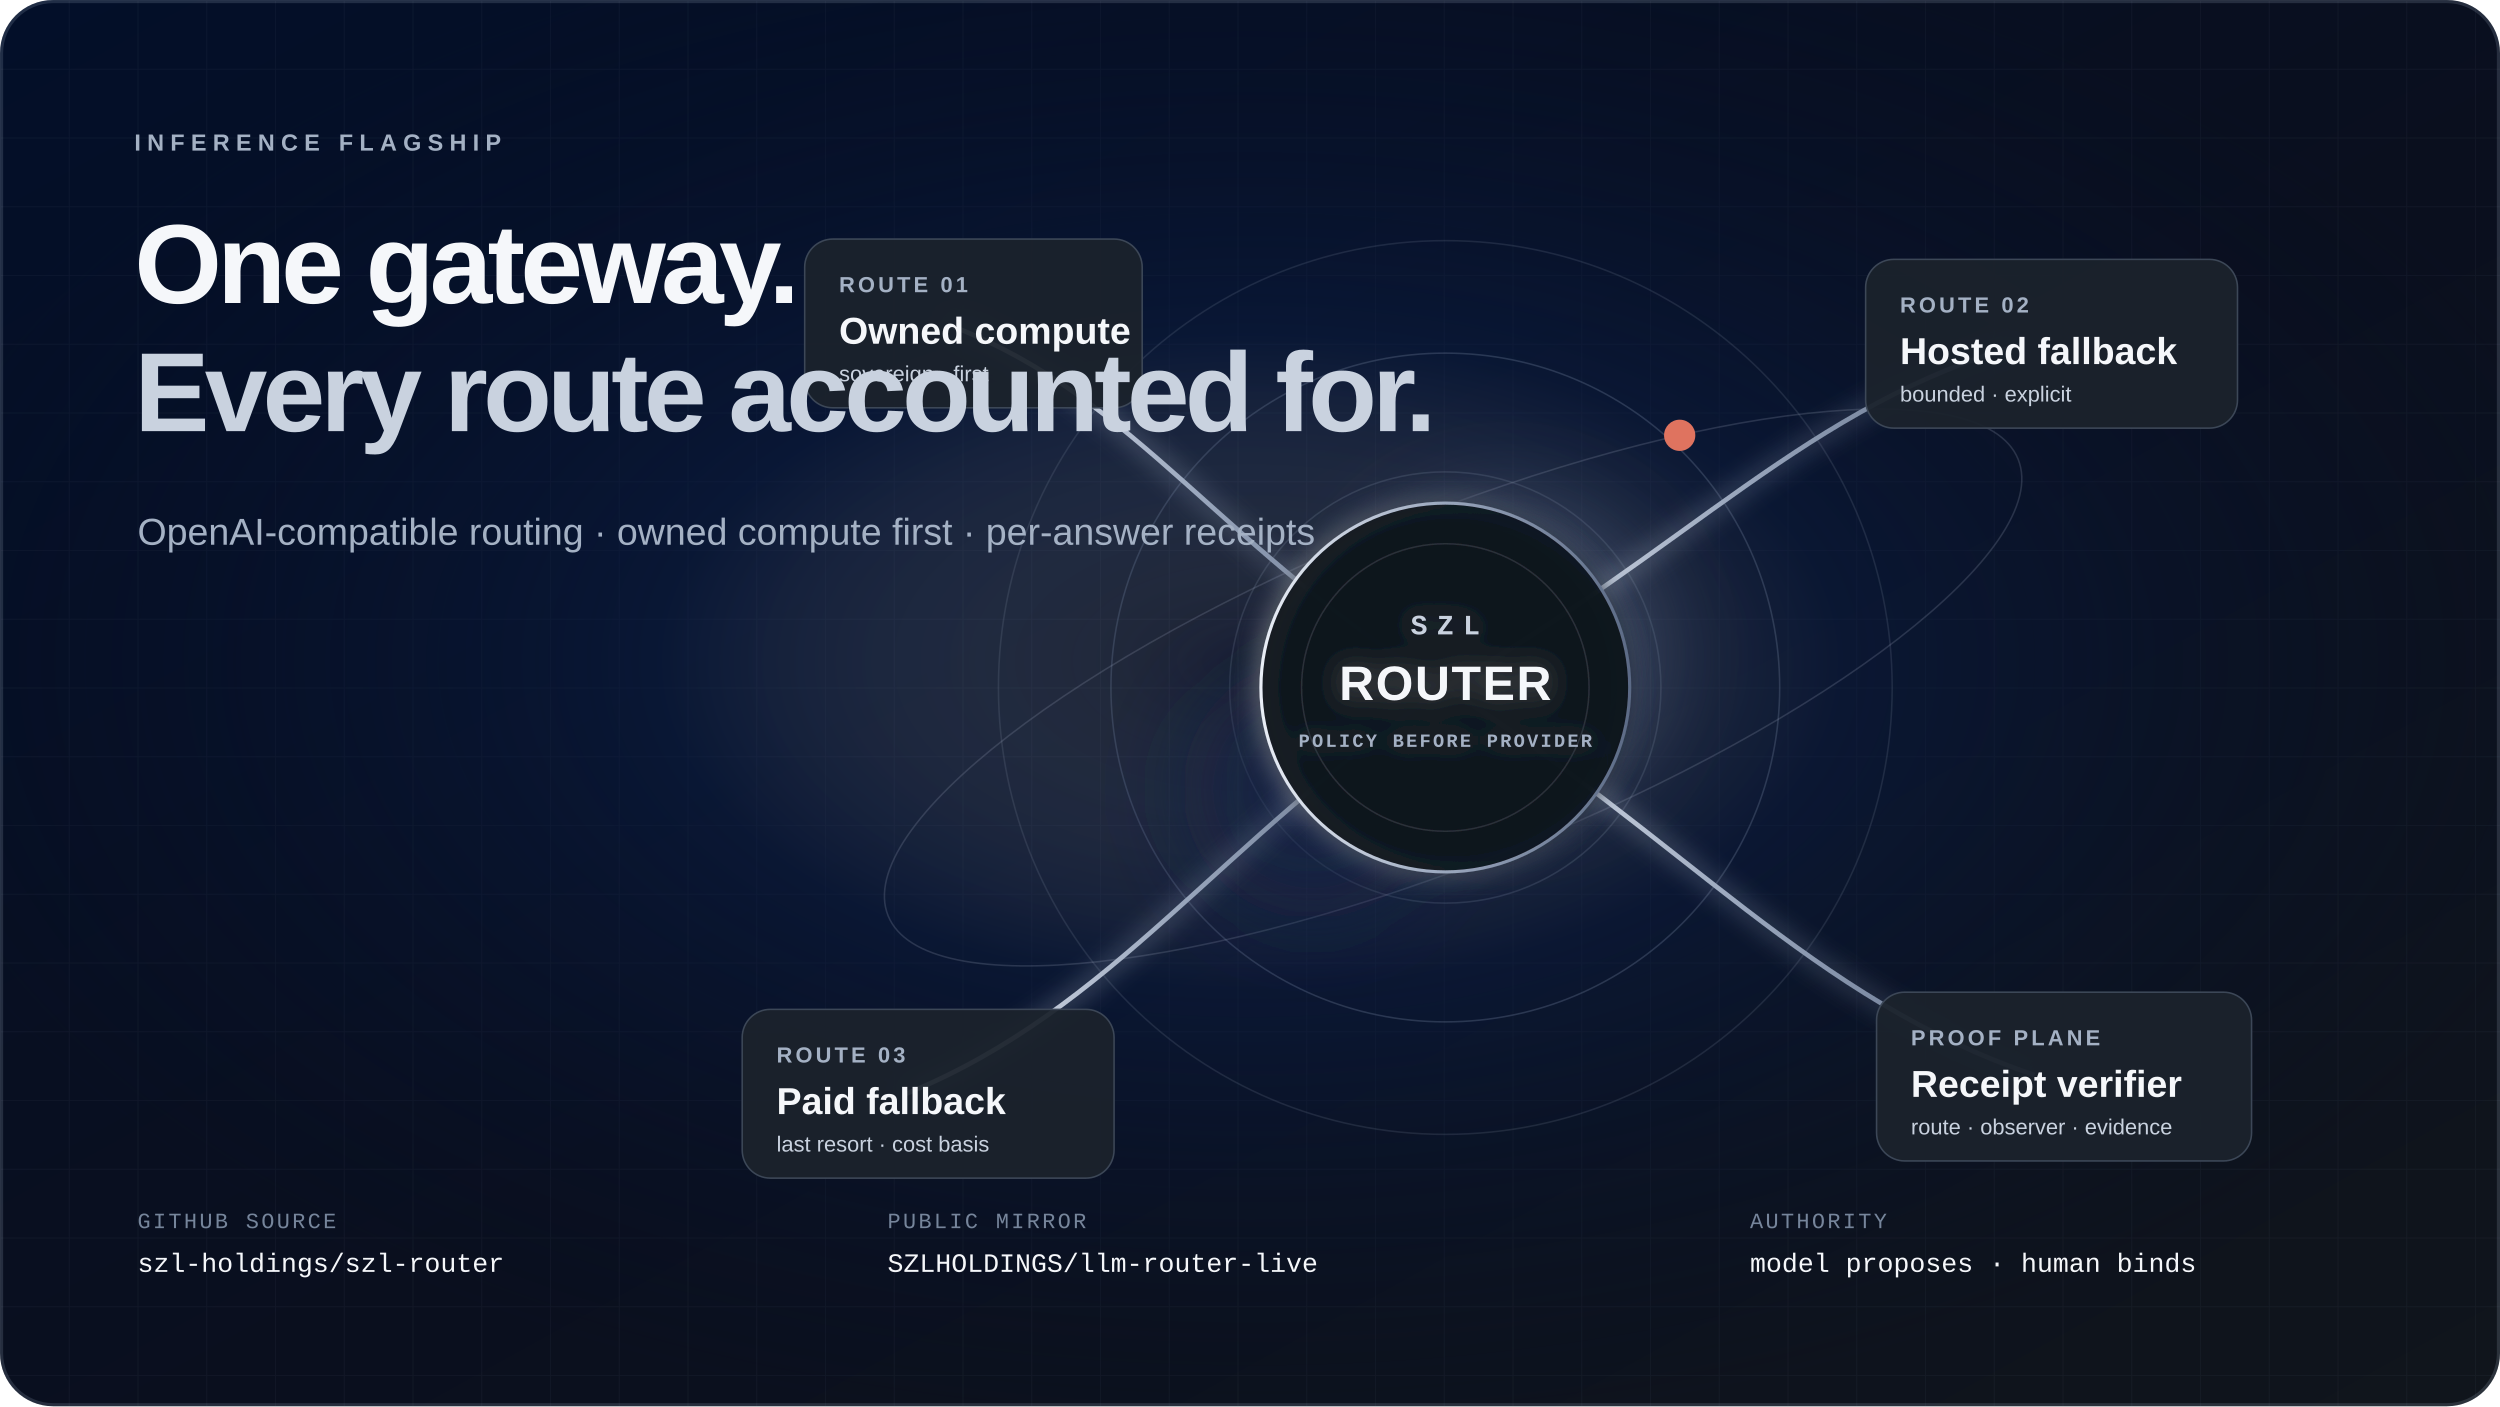
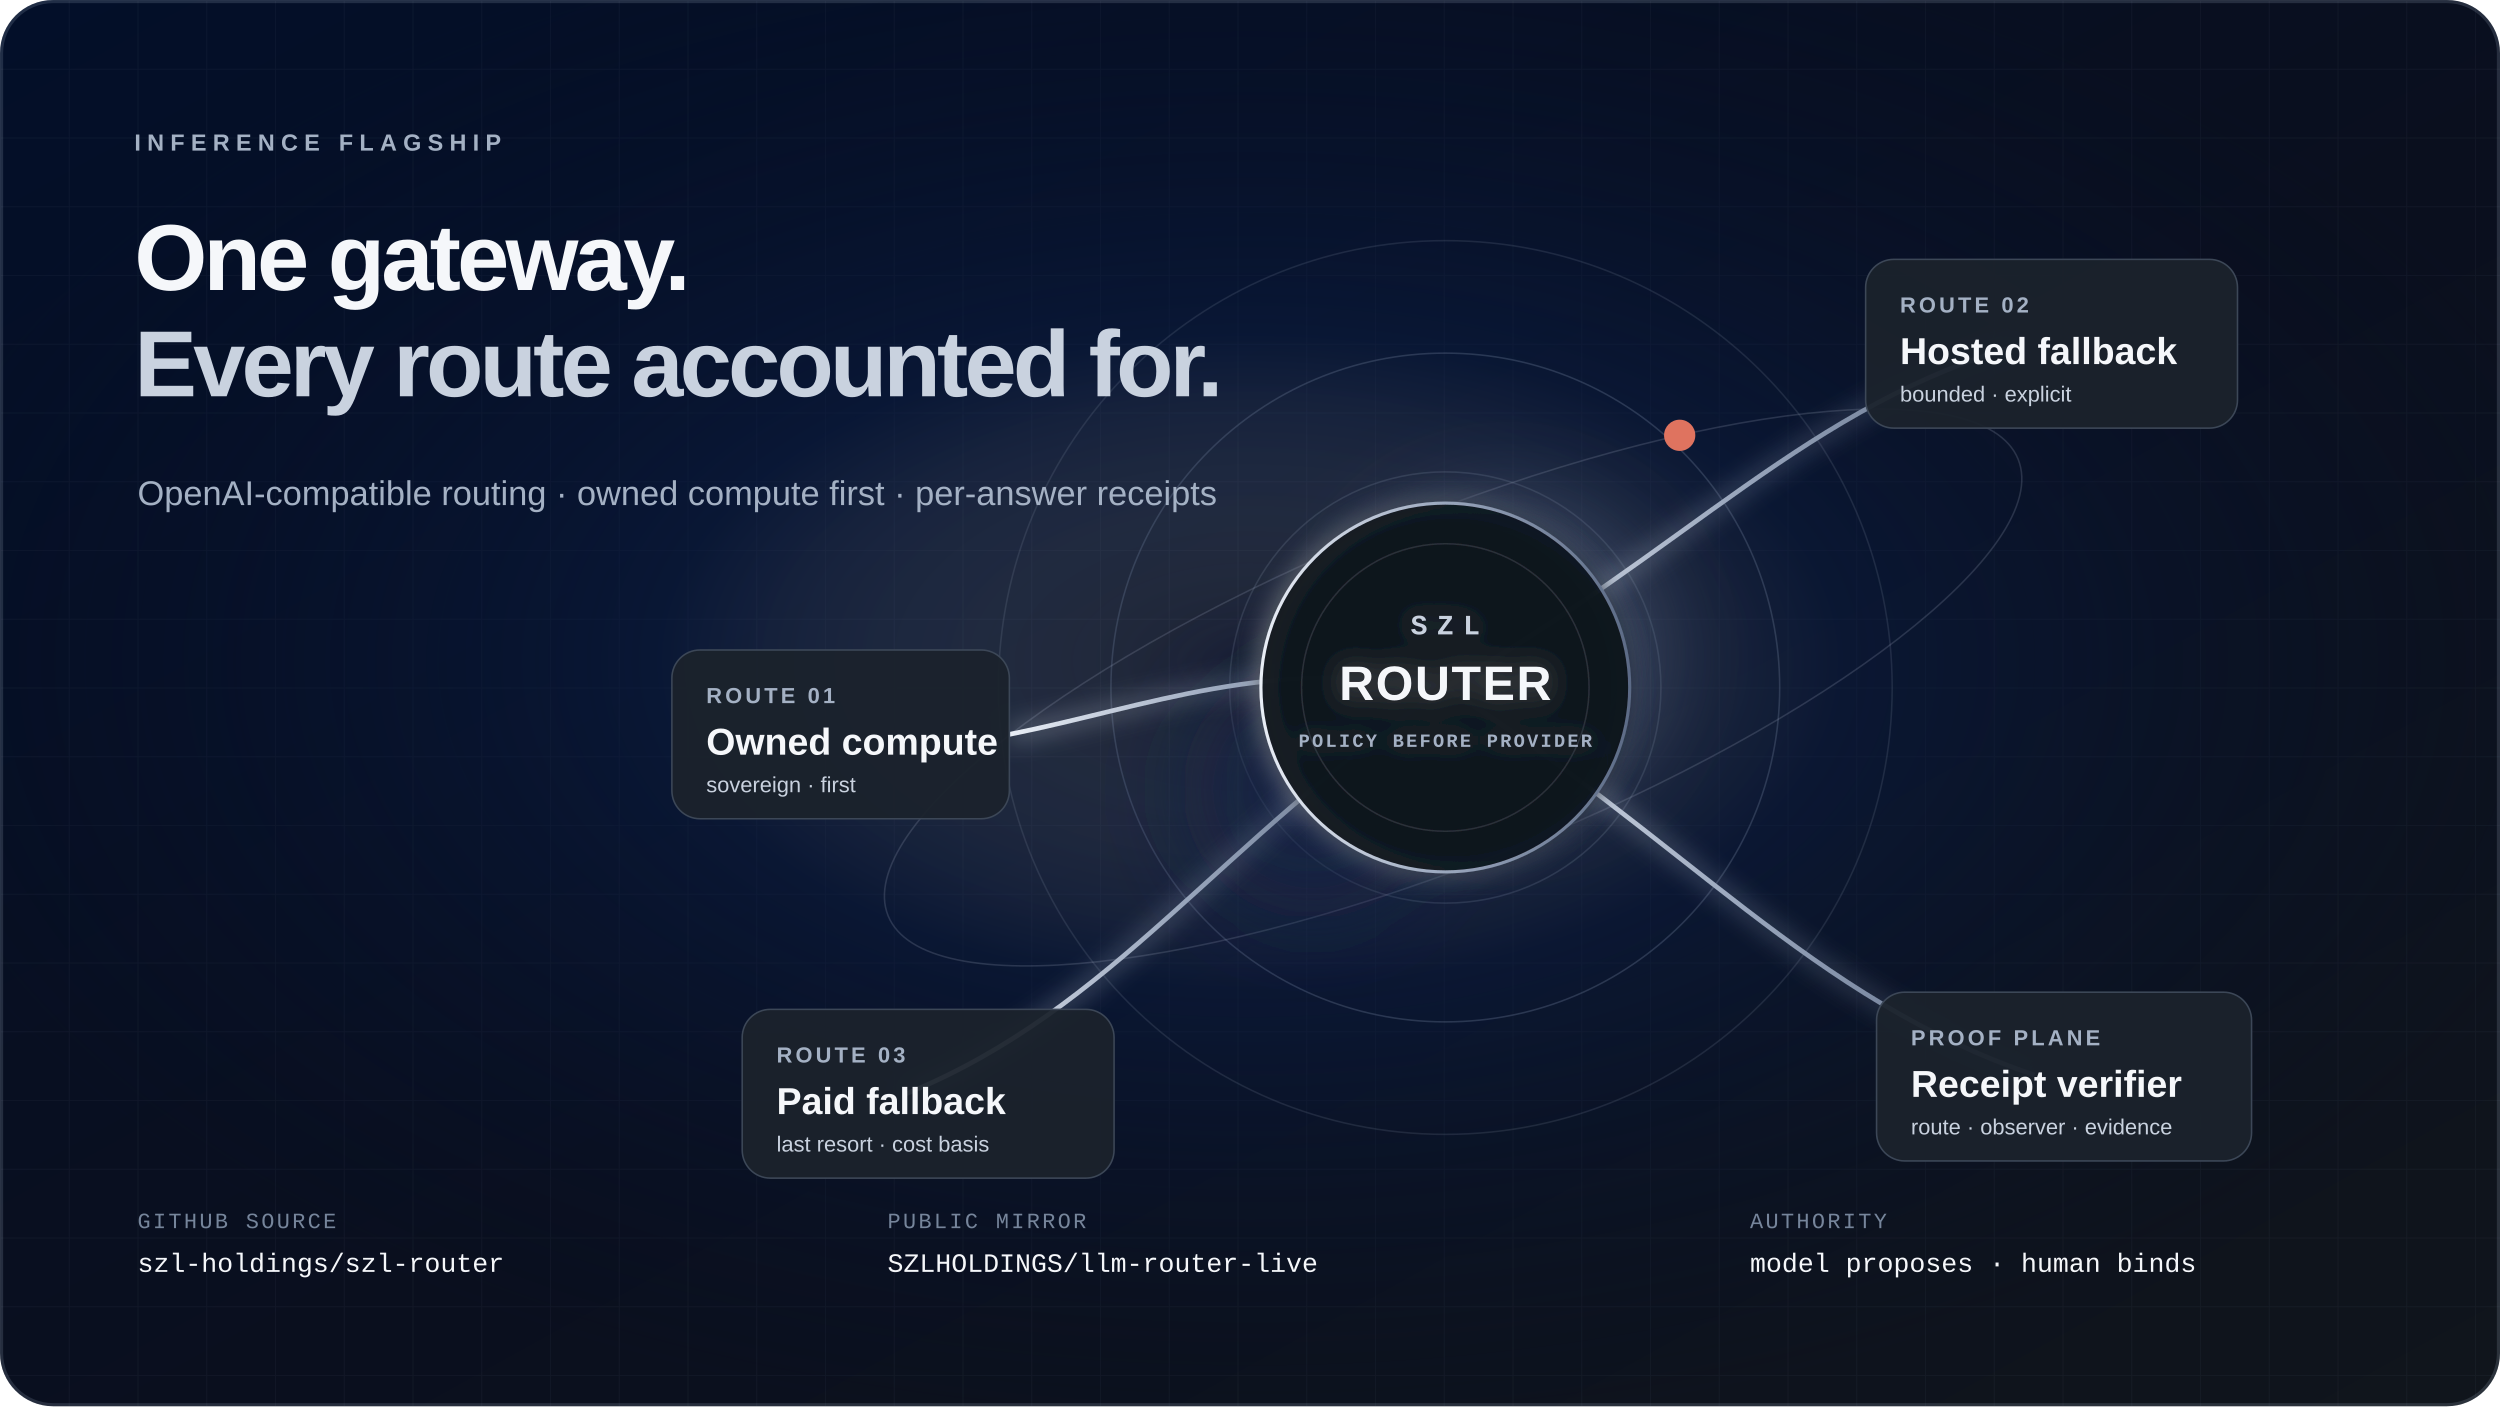
<svg xmlns="http://www.w3.org/2000/svg" width="1600" height="900" viewBox="0 0 1600 900" role="img" aria-labelledby="title desc">
  <defs>
    <linearGradient id="bg" x1="0" y1="0" x2="1" y2="1">
      <stop offset="0" stop-color="#030F29" />
      <stop offset="0.55" stop-color="#0a0f1e" />
      <stop offset="1" stop-color="#10151c" />
    </linearGradient>
    <radialGradient id="aura" cx="50%" cy="47%" r="56%">
      <stop offset="0" stop-color="#9AA7BD" stop-opacity="0.12" />
      <stop offset="0.42" stop-color="#0a1e47" stop-opacity="0.5" />
      <stop offset="1" stop-color="#030F29" stop-opacity="0" />
    </radialGradient>
    <linearGradient id="route" x1="0" y1="0" x2="1" y2="0">
      <stop offset="0" stop-color="#E9EEF6" />
      <stop offset="0.5" stop-color="#9AA7BD" />
      <stop offset="1" stop-color="#5C6B86" />
    </linearGradient>
    <pattern id="grid" width="44" height="44" patternUnits="userSpaceOnUse">
      <path d="M44 0H0V44" fill="none" stroke="#9AA7BD" stroke-opacity="0.06" stroke-width="1" />
    </pattern>
    <filter id="glow" x="-50%" y="-50%" width="200%" height="200%">
      <feGaussianBlur stdDeviation="8" result="blur" />
      <feMerge>
        <feMergeNode in="blur" />
        <feMergeNode in="SourceGraphic" />
      </feMerge>
    </filter>
    <filter id="soft" x="-50%" y="-50%" width="200%" height="200%">
      <feGaussianBlur stdDeviation="30" />
    </filter>
  </defs>
  <rect width="1600" height="900" rx="34" fill="url(#bg)" />
  <rect width="1600" height="900" rx="34" fill="url(#grid)" />
  <rect width="1600" height="900" rx="34" fill="url(#aura)" />
  <circle cx="925" cy="440" r="286" fill="none" stroke="#9AA7BD" stroke-opacity="0.15" />
  <circle cx="925" cy="440" r="214" fill="none" stroke="#5C6B86" stroke-opacity="0.4" />
  <circle cx="925" cy="440" r="138" fill="none" stroke="#9AA7BD" stroke-opacity="0.18" />
  <ellipse cx="930" cy="440" rx="390" ry="110" fill="none" stroke="#9AA7BD" stroke-opacity="0.22" transform="rotate(-22 930 440)" />
  <circle cx="1075" cy="278.6" r="10" fill="#DF735F" />
  <g opacity="0.52" filter="url(#soft)">
    <circle cx="965" cy="418" r="95" fill="#5C6B86" />
    <circle cx="840" cy="505" r="82" fill="#0a1e47" />
  </g>
  <g stroke="url(#route)" stroke-width="3" fill="none" filter="url(#glow)">
-     <path d="M925 440C782 352 728 255 610 209" />
+     <path d="M925 440C812 420 736 452 646 470" />
    <path d="M925 440C1080 352 1158 258 1295 220" />
    <path d="M925 440C778 540 714 645 580 700" />
    <path d="M925 440C1077 536 1160 640 1302 688" />
  </g>
  <g font-family="system-ui, -apple-system, 'Segoe UI', 'Helvetica Neue', 'Liberation Sans', Arial, sans-serif">
-     <g transform="translate(515 153)">
+     <g transform="translate(430 416)">
      <rect width="216" height="108" rx="18" fill="#1b222c" fill-opacity="0.94" stroke="#3c4757" />
      <text x="22" y="34" fill="#a4b1c4" font-size="14" font-weight="700" letter-spacing="2">ROUTE 01</text>
      <text x="22" y="67" fill="#f5f7fa" font-size="24" font-weight="600">Owned compute</text>
      <text x="22" y="91" fill="#c9d2df" font-size="14">sovereign · first</text>
    </g>
    <g transform="translate(1194 166)">
      <rect width="238" height="108" rx="18" fill="#1b222c" fill-opacity="0.94" stroke="#3c4757" />
      <text x="22" y="34" fill="#a4b1c4" font-size="14" font-weight="700" letter-spacing="2">ROUTE 02</text>
      <text x="22" y="67" fill="#f5f7fa" font-size="24" font-weight="600">Hosted fallback</text>
      <text x="22" y="91" fill="#c9d2df" font-size="14">bounded · explicit</text>
    </g>
    <g transform="translate(475 646)">
      <rect width="238" height="108" rx="18" fill="#1b222c" fill-opacity="0.94" stroke="#3c4757" />
      <text x="22" y="34" fill="#a4b1c4" font-size="14" font-weight="700" letter-spacing="2">ROUTE 03</text>
      <text x="22" y="67" fill="#f5f7fa" font-size="24" font-weight="600">Paid fallback</text>
      <text x="22" y="91" fill="#c9d2df" font-size="14">last resort · cost basis</text>
    </g>
    <g transform="translate(1201 635)">
      <rect width="240" height="108" rx="18" fill="#1b222c" fill-opacity="0.94" stroke="#3c4757" />
      <text x="22" y="34" fill="#a4b1c4" font-size="14" font-weight="700" letter-spacing="2">PROOF PLANE</text>
      <text x="22" y="67" fill="#f5f7fa" font-size="24" font-weight="600">Receipt verifier</text>
      <text x="22" y="91" fill="#c9d2df" font-size="14">route · observer · evidence</text>
    </g>
  </g>
  <g transform="translate(805 320)" filter="url(#glow)">
    <circle cx="120" cy="120" r="118" fill="#10151c" fill-opacity="0.94" stroke="url(#route)" stroke-width="2" />
    <circle cx="120" cy="120" r="92" fill="none" stroke="#9AA7BD" stroke-opacity="0.18" />
    <text x="120" y="86" text-anchor="middle" fill="#c9d2df" font-family="ui-monospace, 'SF Mono', 'Cascadia Code', 'JetBrains Mono', 'IBM Plex Mono', 'Liberation Mono', Menlo, Consolas, monospace" font-size="18" font-weight="700" letter-spacing="6">SZL</text>
    <text x="120" y="128" text-anchor="middle" fill="#f5f7fa" font-family="system-ui, -apple-system, 'Segoe UI', 'Helvetica Neue', 'Liberation Sans', Arial, sans-serif" font-size="31" font-weight="650" letter-spacing="1">ROUTER</text>
    <text x="120" y="158" text-anchor="middle" fill="#a4b1c4" font-family="ui-monospace, 'SF Mono', 'Cascadia Code', 'JetBrains Mono', 'IBM Plex Mono', 'Liberation Mono', Menlo, Consolas, monospace" font-size="12" font-weight="600" letter-spacing="1.4">POLICY BEFORE PROVIDER</text>
  </g>
  <g transform="translate(86 86)" font-family="system-ui, -apple-system, 'Segoe UI', 'Helvetica Neue', 'Liberation Sans', Arial, sans-serif">
    <text x="0" y="0" dominant-baseline="hanging" fill="#a4b1c4" font-size="15" font-weight="800" letter-spacing="4">INFERENCE FLAGSHIP</text>
-     <text x="0" y="58" dominant-baseline="hanging" fill="#f5f7fa" font-size="72" font-weight="560" letter-spacing="-3">One gateway.</text>
-     <text x="0" y="140" dominant-baseline="hanging" fill="#c9d2df" font-size="72" font-weight="560" letter-spacing="-3">Every route accounted for.</text>
-     <text x="2" y="246" dominant-baseline="hanging" fill="#a4b1c4" font-size="24">OpenAI-compatible routing · owned compute first · per-answer receipts</text>
+     <text x="0" y="58" dominant-baseline="hanging" fill="#f5f7fa" font-size="60" font-weight="560" letter-spacing="-2.4">One gateway.</text>
+     <text x="0" y="126" dominant-baseline="hanging" fill="#c9d2df" font-size="60" font-weight="560" letter-spacing="-2.4">Every route accounted for.</text>
+     <text x="2" y="222" dominant-baseline="hanging" fill="#a4b1c4" font-size="22">OpenAI-compatible routing · owned compute first · per-answer receipts</text>
  </g>
  <g transform="translate(88 786)" font-family="ui-monospace, 'SF Mono', 'Cascadia Code', 'JetBrains Mono', 'IBM Plex Mono', 'Liberation Mono', Menlo, Consolas, monospace">
    <text fill="#76859b" font-size="14" letter-spacing="1.5">GITHUB SOURCE</text>
    <text x="0" y="28" fill="#f5f7fa" font-size="17">szl-holdings/szl-router</text>
    <text x="480" fill="#76859b" font-size="14" letter-spacing="1.5">PUBLIC MIRROR</text>
    <text x="480" y="28" fill="#f5f7fa" font-size="17">SZLHOLDINGS/llm-router-live</text>
    <text x="1032" fill="#76859b" font-size="14" letter-spacing="1.5">AUTHORITY</text>
    <text x="1032" y="28" fill="#f5f7fa" font-size="17">model proposes · human binds</text>
  </g>
  <rect x="1" y="1" width="1598" height="898" rx="33" fill="none" stroke="#9AA7BD" stroke-opacity="0.2" stroke-width="2" />
</svg>
